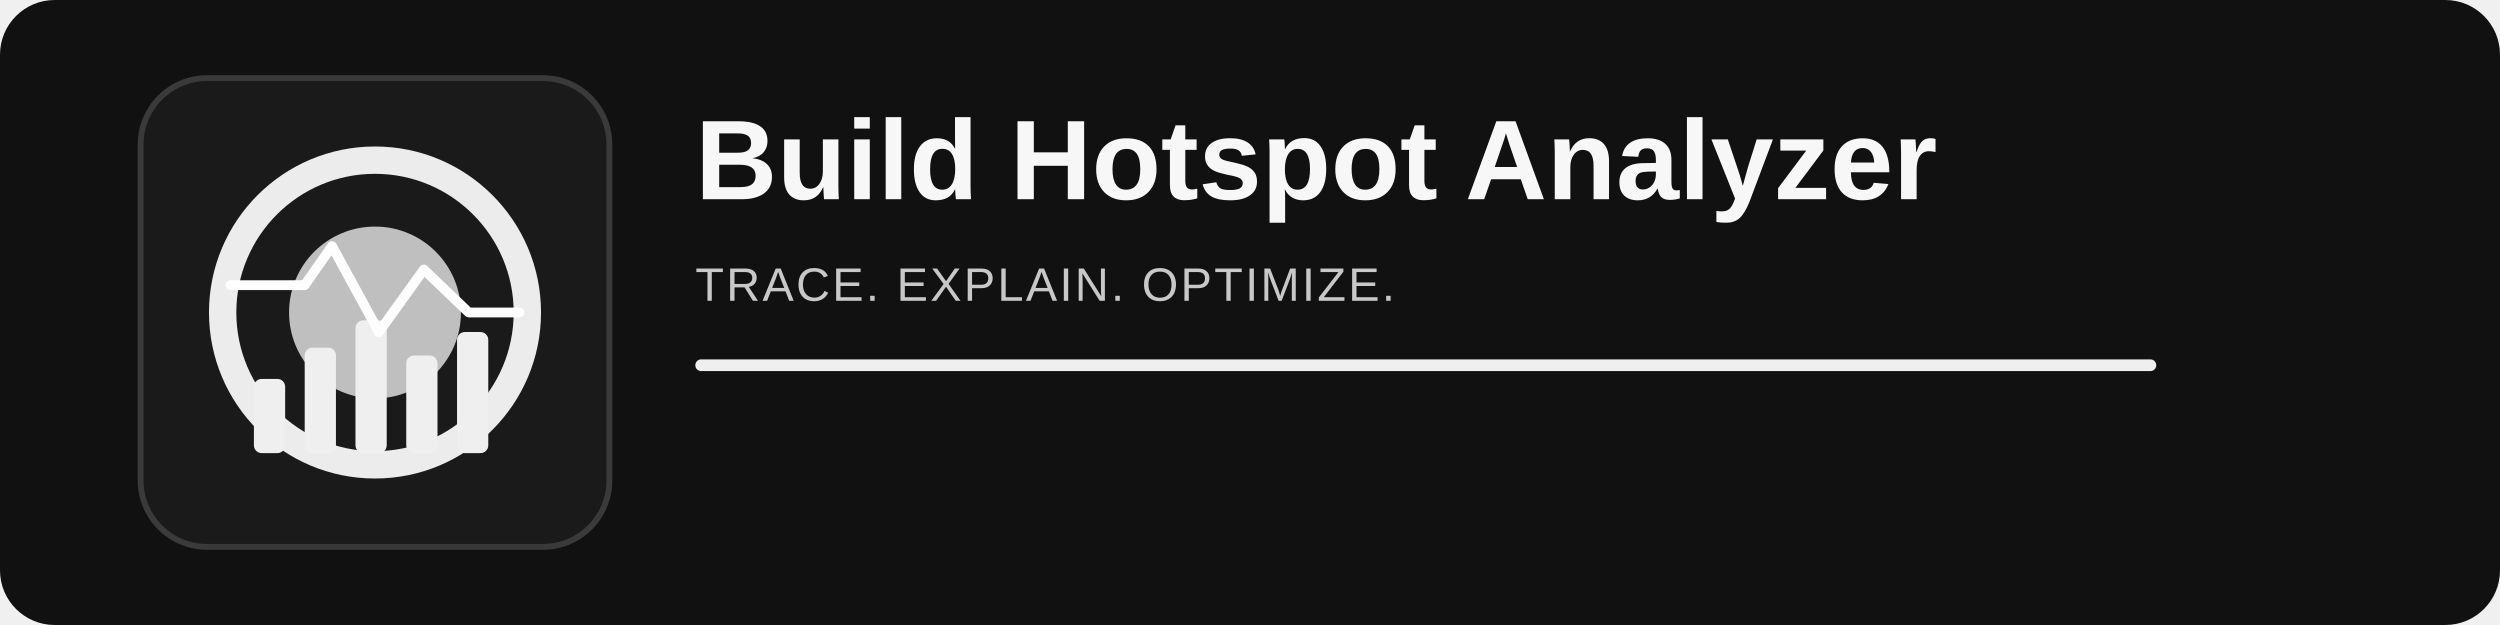
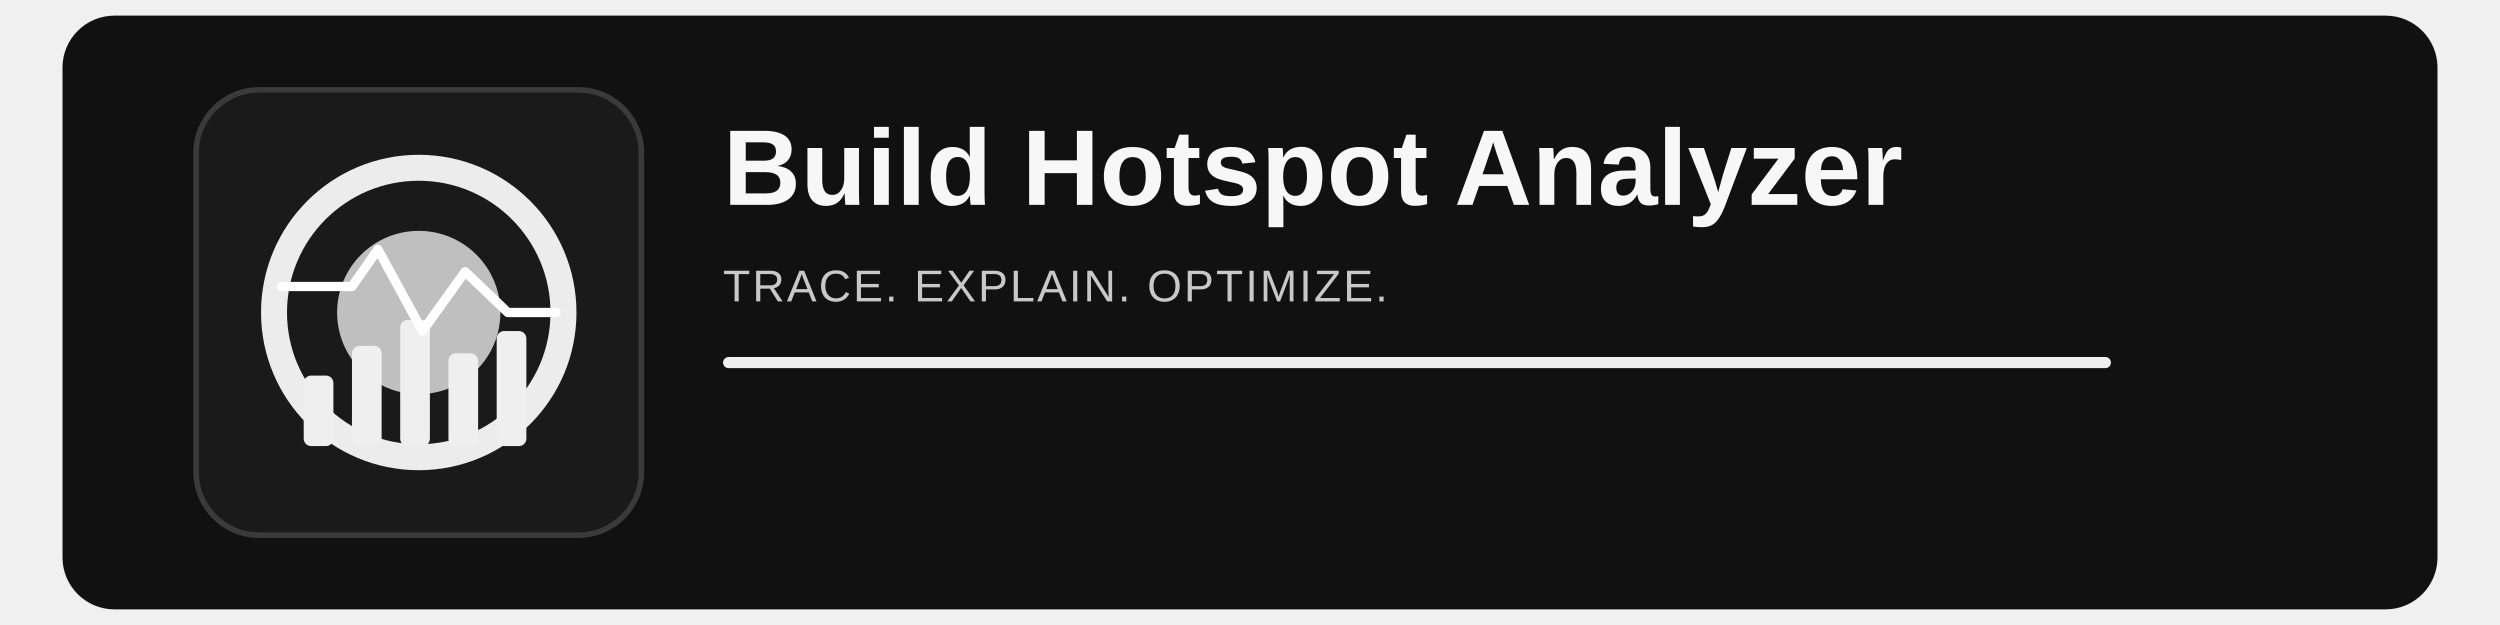
<svg xmlns="http://www.w3.org/2000/svg" width="1280" height="320" viewBox="0 0 1280 320" role="img" aria-labelledby="title desc">
-   <rect x="0" y="0" width="1280" height="320" rx="28" fill="#111111" />
-   <g transform="translate(72,40)">
-     <rect x="0" y="0" width="240" height="240" rx="34" fill="#1A1A1A" stroke="#3A3A3A" stroke-width="3" />
-     <circle cx="120" cy="120" r="78" fill="none" stroke="#ECECEC" stroke-width="14" />
-     <circle cx="120" cy="120" r="44" fill="#BFBFBF" />
-     <rect x="58" y="154" width="16" height="38" rx="4" fill="#EFEFEF" />
-     <rect x="84" y="138" width="16" height="54" rx="4" fill="#EFEFEF" />
-     <rect x="110" y="124" width="16" height="68" rx="4" fill="#EFEFEF" />
-     <rect x="136" y="142" width="16" height="50" rx="4" fill="#EFEFEF" />
-     <rect x="162" y="130" width="16" height="62" rx="4" fill="#EFEFEF" />
-     <path d="M46 106 L84 106 L98 86 L122 130 L145 98 L168 120 L194 120" fill="none" stroke="#FFFFFF" stroke-width="5" stroke-linecap="round" stroke-linejoin="round" />
-   </g>
-   <g transform="translate(356,102)">
-     <text x="0" y="0" font-family="Segoe UI, Ubuntu, Cantarell, Arial, sans-serif" font-size="58" font-weight="700" fill="#F7F7F7">Build Hotspot Analyzer</text>
-     <text x="0" y="52" font-family="Segoe UI, Ubuntu, Cantarell, Arial, sans-serif" font-size="24" font-weight="500" fill="#C8C8C8" letter-spacing="1.2">TRACE. EXPLAIN. OPTIMIZE.</text>
-     <rect x="0" y="82" width="748" height="6" rx="3" fill="#EFEFEF" />
+   <g transform="translate(32 8) scale(0.95)">
+     <rect x="0" y="0" width="1280" height="320" rx="28" fill="#111111" />
+     <g transform="translate(72,40)">
+       <rect x="0" y="0" width="240" height="240" rx="34" fill="#1A1A1A" stroke="#3A3A3A" stroke-width="3" />
+       <circle cx="120" cy="120" r="78" fill="none" stroke="#ECECEC" stroke-width="14" />
+       <circle cx="120" cy="120" r="44" fill="#BFBFBF" />
+       <rect x="58" y="154" width="16" height="38" rx="4" fill="#EFEFEF" />
+       <rect x="84" y="138" width="16" height="54" rx="4" fill="#EFEFEF" />
+       <rect x="110" y="124" width="16" height="68" rx="4" fill="#EFEFEF" />
+       <rect x="136" y="142" width="16" height="50" rx="4" fill="#EFEFEF" />
+       <rect x="162" y="130" width="16" height="62" rx="4" fill="#EFEFEF" />
+       <path d="M46 106 L84 106 L98 86 L122 130 L145 98 L168 120 L194 120" fill="none" stroke="#FFFFFF" stroke-width="5" stroke-linecap="round" stroke-linejoin="round" />
+     </g>
+     <g transform="translate(356,102)">
+       <text x="0" y="0" font-family="Segoe UI, Ubuntu, Cantarell, Arial, sans-serif" font-size="58" font-weight="700" fill="#F7F7F7">Build Hotspot Analyzer</text>
+       <text x="0" y="52" font-family="Segoe UI, Ubuntu, Cantarell, Arial, sans-serif" font-size="24" font-weight="500" fill="#C8C8C8" letter-spacing="1.2">TRACE. EXPLAIN. OPTIMIZE.</text>
+       <rect x="0" y="82" width="748" height="6" rx="3" fill="#EFEFEF" />
+     </g>
  </g>
</svg>
